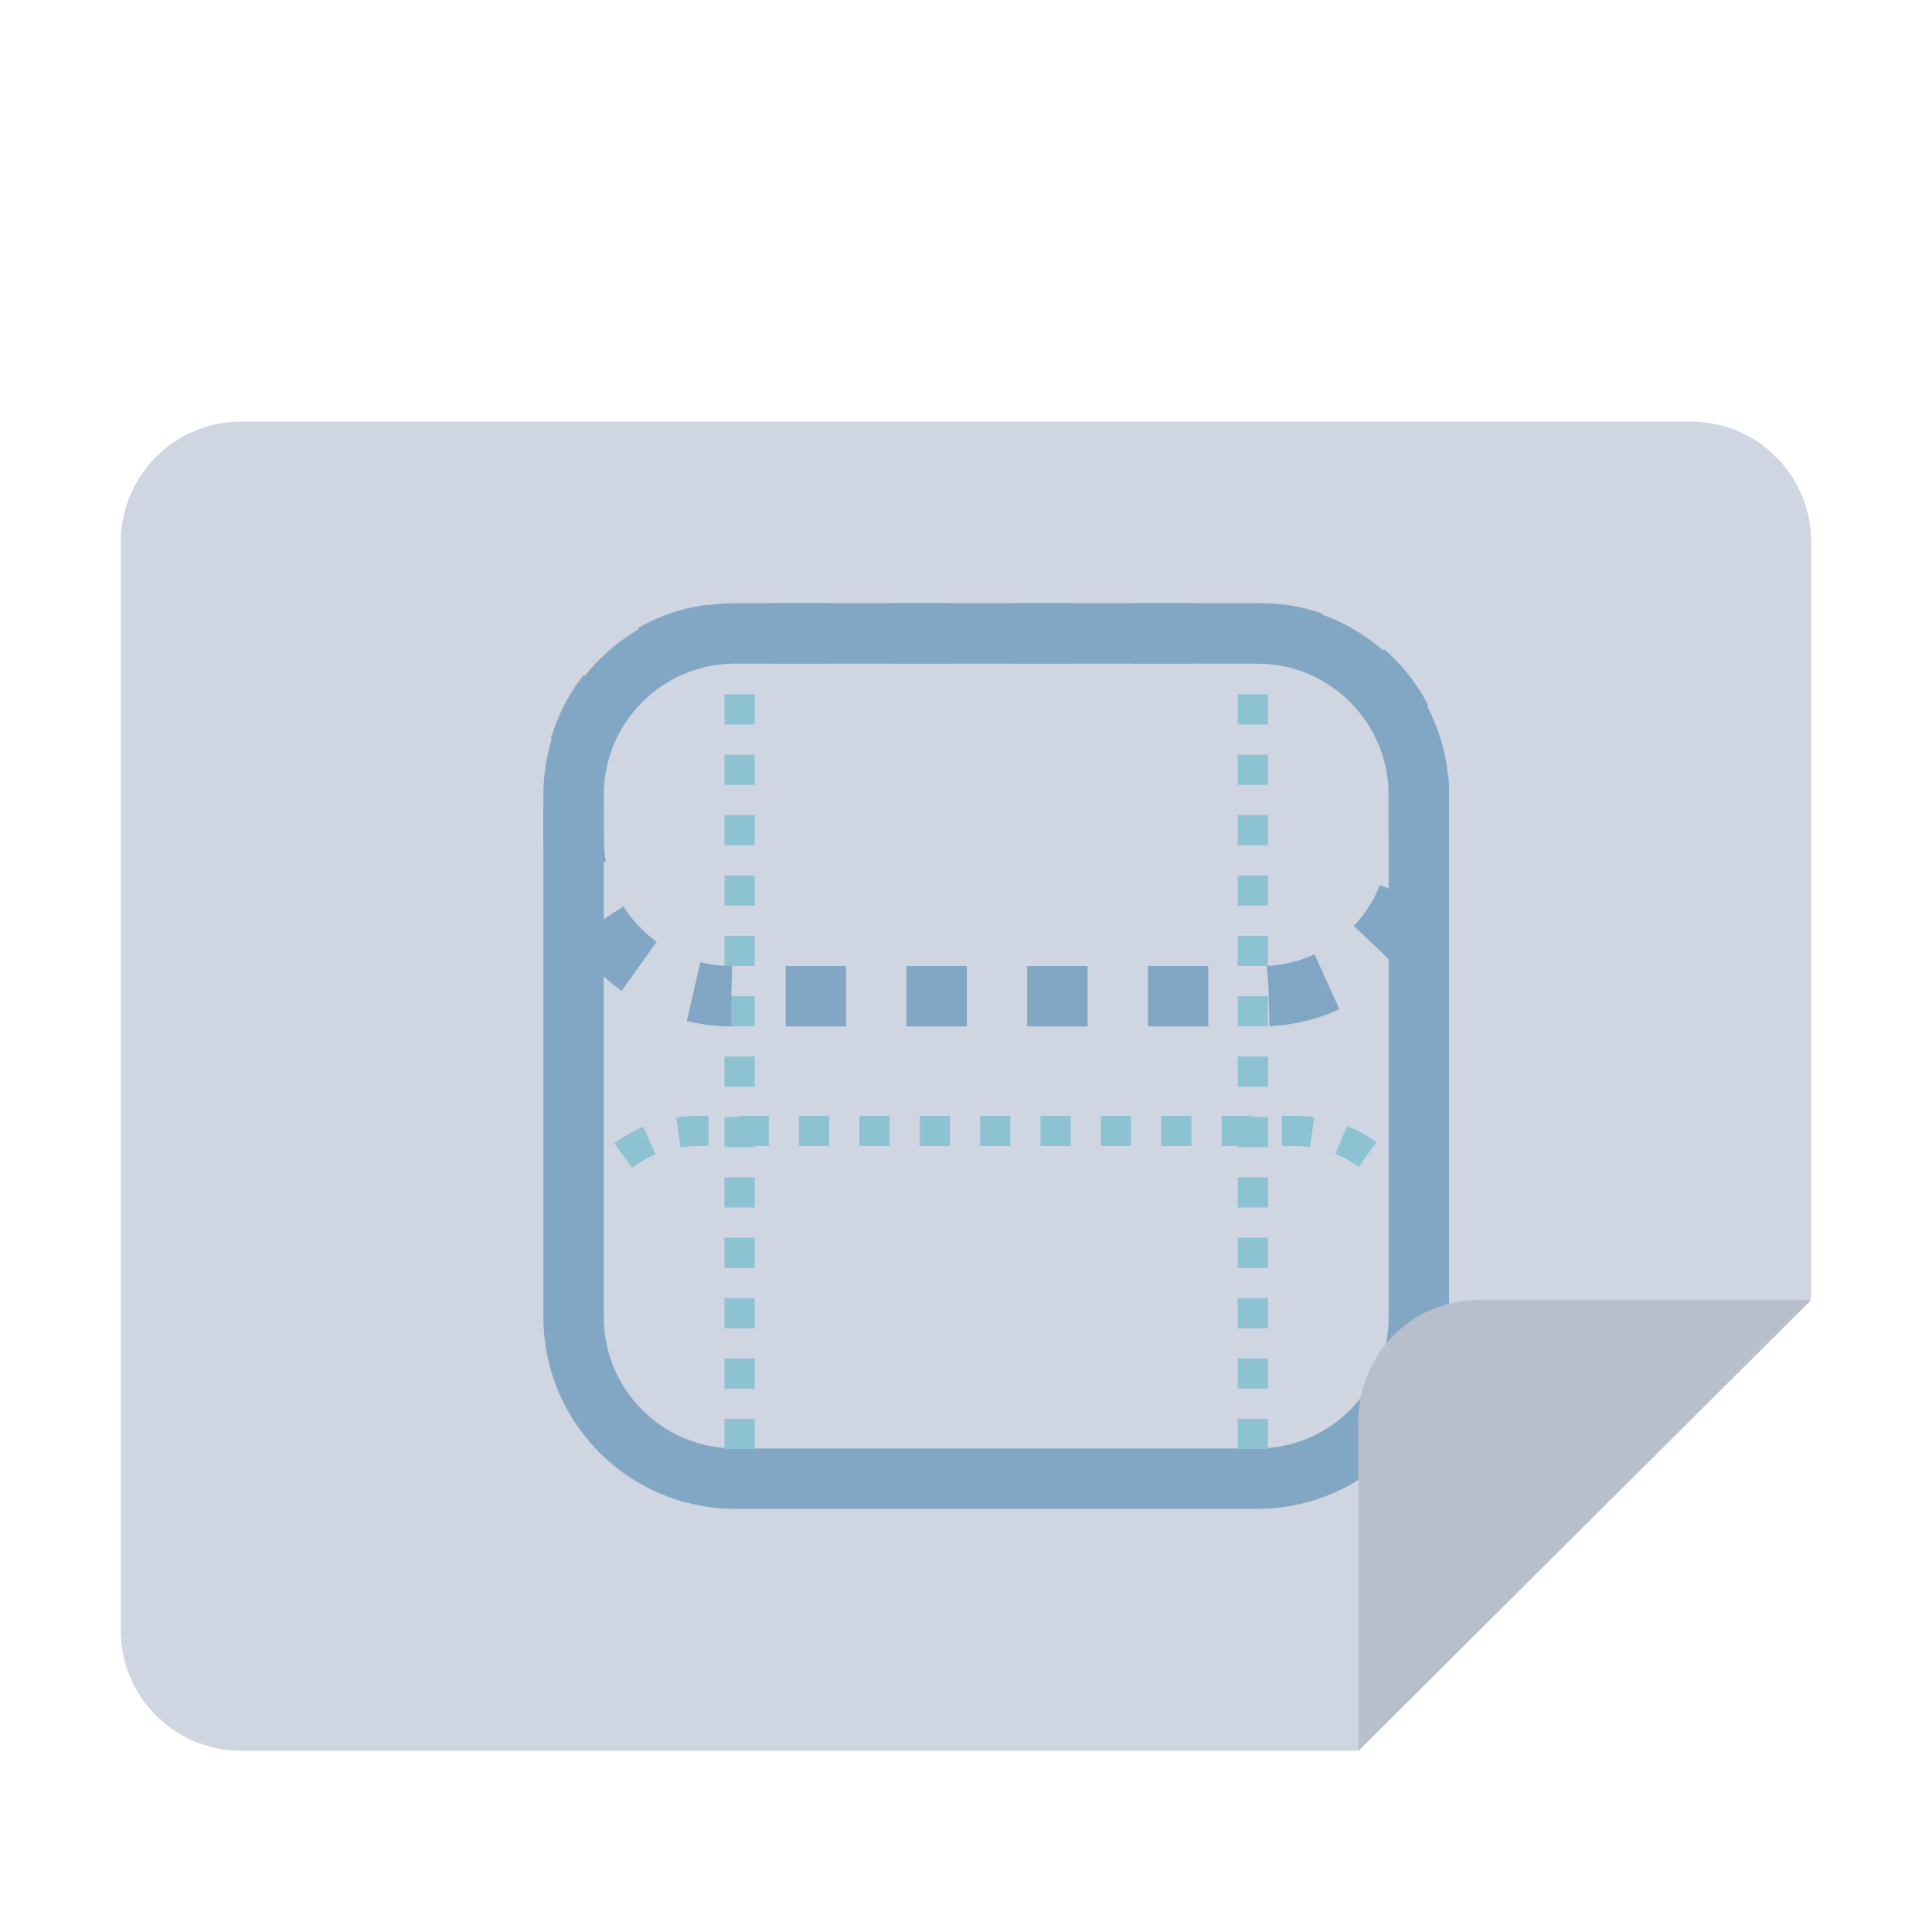
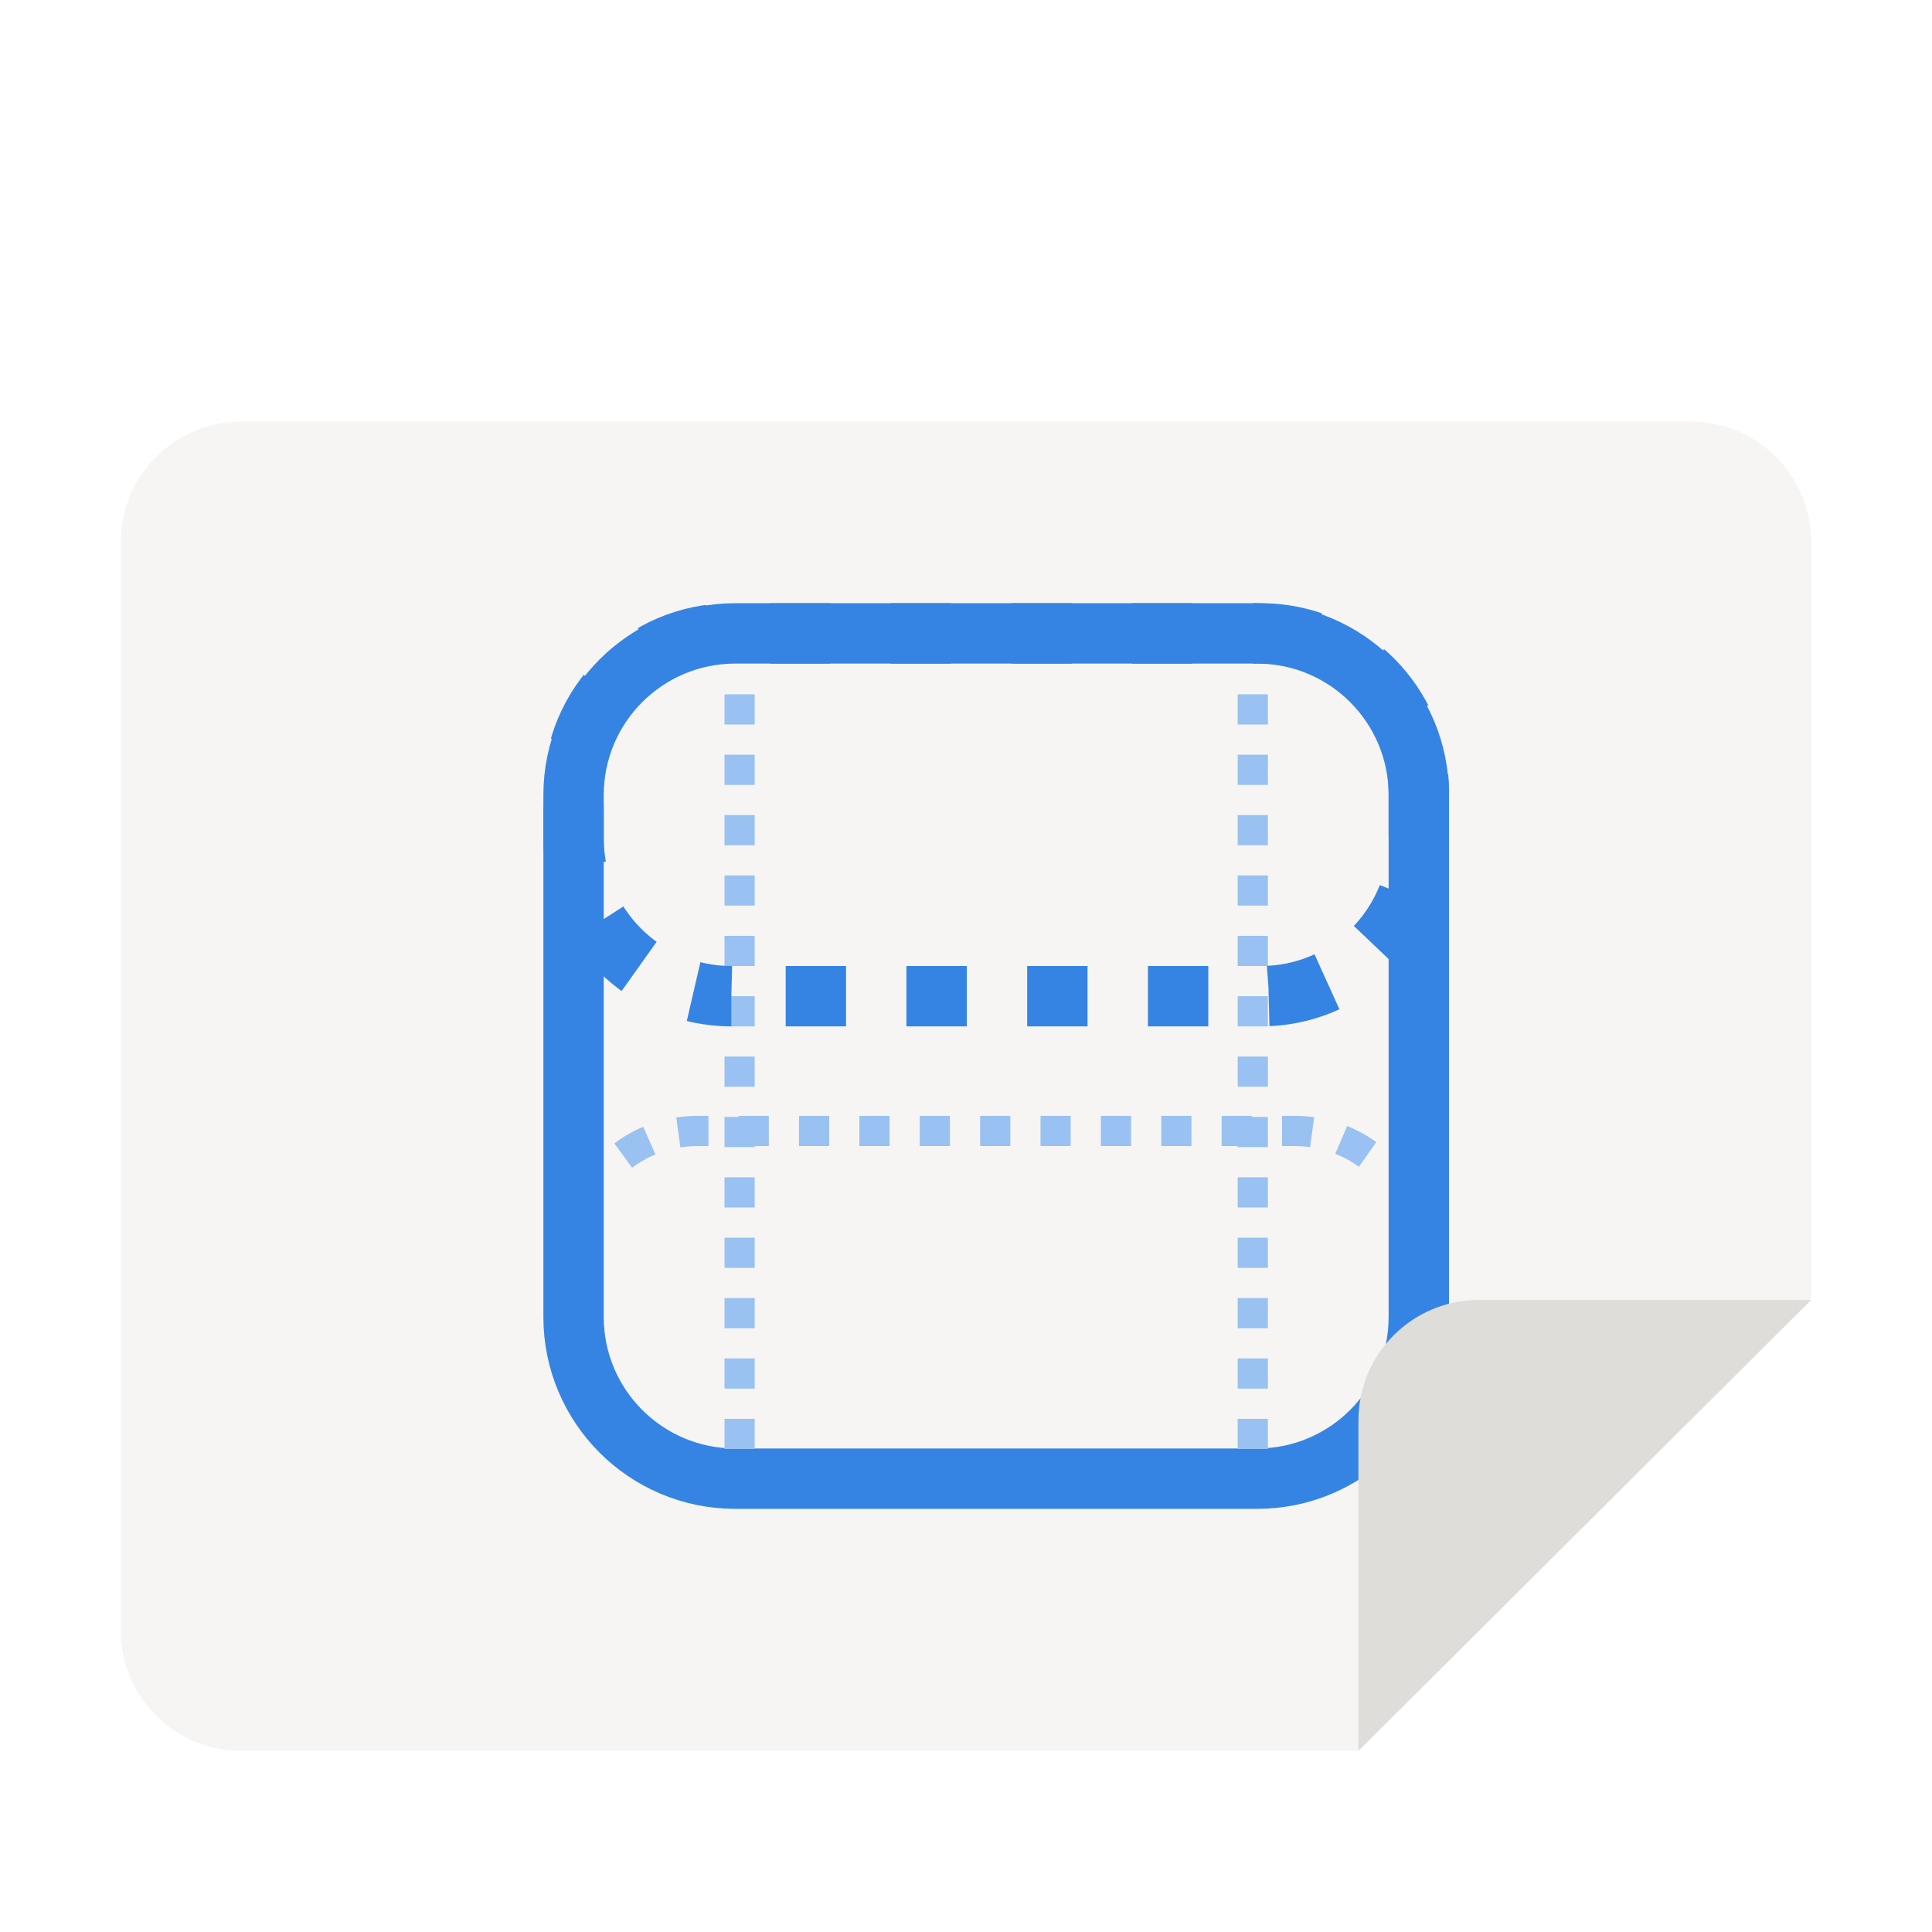
<svg xmlns="http://www.w3.org/2000/svg" height="128px" viewBox="0 0 128 128" width="128px">
-   <path d="m 16 27.93 h 96 c 4.434 0 8 3.57 8 8 v 50.07 l -30 30 h -74 c -4.434 0 -8 -3.566 -8 -8 v -72.07 c 0 -4.43 3.566 -8 8 -8 z m 0 0" fill="#cfd5e1" />
-   <path d="m 32.668 -309.14 h 138.312 c 23.656 0 42.844 19.172 42.844 42.844 v 138.312 c 0 23.656 -19.188 42.844 -42.844 42.844 h -138.312 c -23.656 0 -42.844 -19.188 -42.844 -42.844 v -138.312 c 0 -23.672 19.188 -42.844 42.844 -42.844 z m 0 0" fill="none" stroke="#82a7c4" stroke-linecap="round" stroke-width="16" transform="matrix(0.25 0 0 -0.25 40.5439 20.6799)" />
-   <path d="m 120 86.125 h -22 c -4.434 0 -8 3.57 -8 8 v 21.875 z m 0 0" fill="#b8bfcc" />
+   <path d="m 16 27.93 h 96 c 4.434 0 8 3.57 8 8 v 50.07 l -30 30 h -74 c -4.434 0 -8 -3.566 -8 -8 v -72.07 c 0 -4.43 3.566 -8 8 -8 z m 0 0" fill="#f6f5f4" />
+   <path d="m 32.668 -309.14 h 138.312 c 23.656 0 42.844 19.172 42.844 42.844 v 138.312 c 0 23.656 -19.188 42.844 -42.844 42.844 h -138.312 c -23.656 0 -42.844 -19.188 -42.844 -42.844 v -138.312 c 0 -23.672 19.188 -42.844 42.844 -42.844 z m 0 0" fill="none" stroke="#3584e4" stroke-linecap="round" stroke-width="16" transform="matrix(0.25 0 0 -0.25 40.5439 20.6799)" />
+   <path d="m 120 86.125 h -22 c -4.434 0 -8 3.57 -8 8 v 21.875 z m 0 0" fill="#deddda" />
  <g fill="none">
-     <path d="m 83 46 v 51" stroke="#8dc2d2" stroke-dasharray="2 2" stroke-width="2" />
-     <path d="m 49 46 v 51" stroke="#8dc2d2" stroke-dasharray="2 2" stroke-width="2" />
-     <path d="m 31.637 -181.28 h 140.375 c 23.094 0 41.812 18.719 41.812 41.812 v 12.5 c 0 23.109 -18.719 41.828 -41.812 41.828 h -140.375 c -23.094 0 -41.812 -18.719 -41.812 -41.828 v -12.5 c 0 -23.094 18.719 -41.812 41.812 -41.812 z m 0 0" stroke="#82a7c4" stroke-dasharray="16 16" stroke-dashoffset="17.6" stroke-width="16" transform="matrix(0.25 0 0 -0.25 40.5439 20.6799)" />
-     <path d="m 91.941 77.688 c -1.504 -1.691 -3.695 -2.758 -6.145 -2.758 h -39.594 c -2.512 0 -4.75 1.117 -6.254 2.887" stroke="#8dc2d2" stroke-dasharray="2 2" stroke-dashoffset="2.2" stroke-width="2" />
+     <path d="m 83 46 v 51" stroke="#99c1f1" stroke-dasharray="2 2" stroke-width="2" />
+     <path d="m 49 46 v 51" stroke="#99c1f1" stroke-dasharray="2 2" stroke-width="2" />
+     <path d="m 31.637 -181.28 h 140.375 c 23.094 0 41.812 18.719 41.812 41.812 v 12.5 c 0 23.109 -18.719 41.828 -41.812 41.828 h -140.375 c -23.094 0 -41.812 -18.719 -41.812 -41.828 v -12.5 c 0 -23.094 18.719 -41.812 41.812 -41.812 z m 0 0" stroke="#3584e4" stroke-dasharray="16 16" stroke-dashoffset="17.6" stroke-width="16" transform="matrix(0.25 0 0 -0.25 40.5439 20.6799)" />
+     <path d="m 91.941 77.688 c -1.504 -1.691 -3.695 -2.758 -6.145 -2.758 h -39.594 c -2.512 0 -4.75 1.117 -6.254 2.887" stroke="#99c1f1" stroke-dasharray="2 2" stroke-dashoffset="2.2" stroke-width="2" />
  </g>
</svg>
